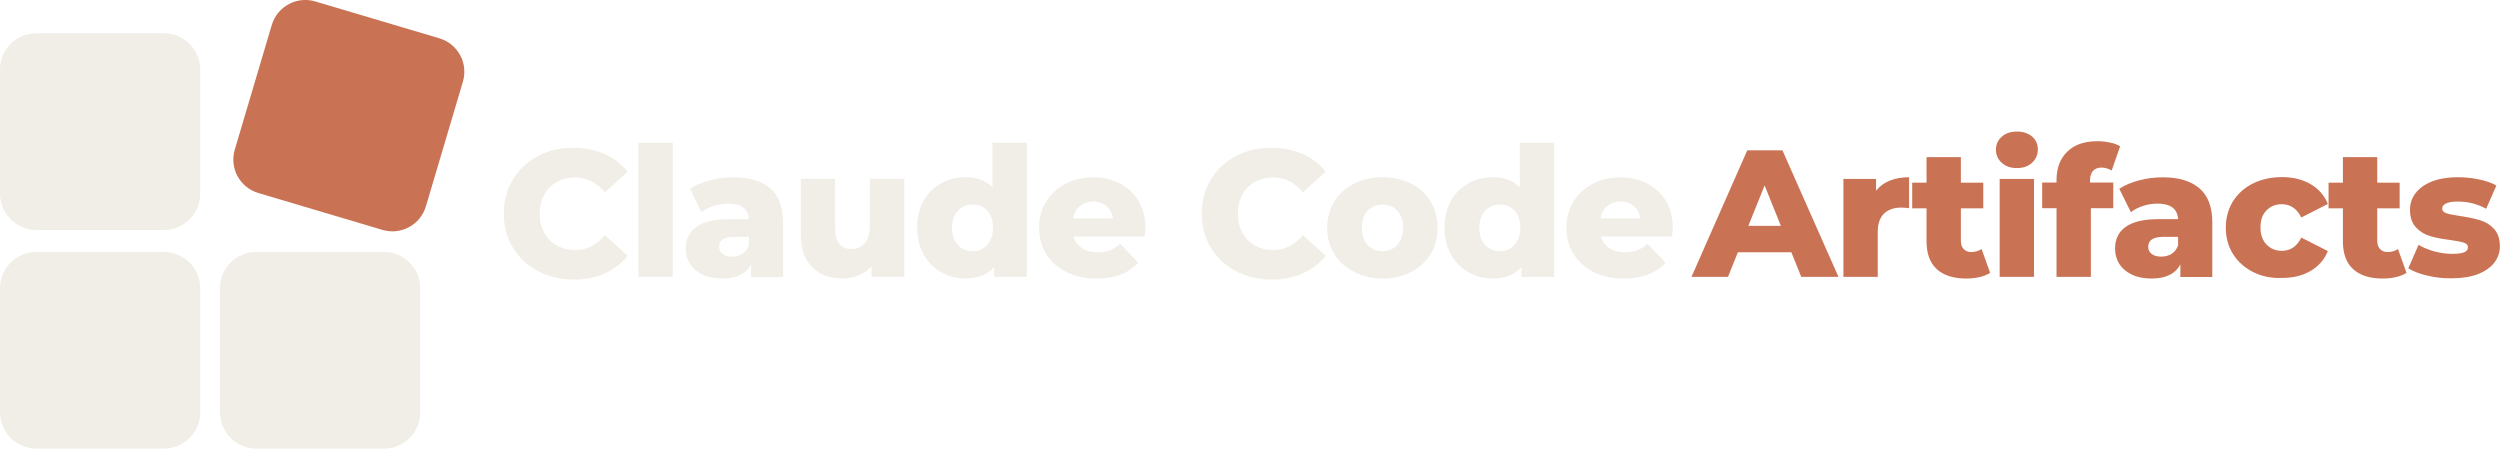
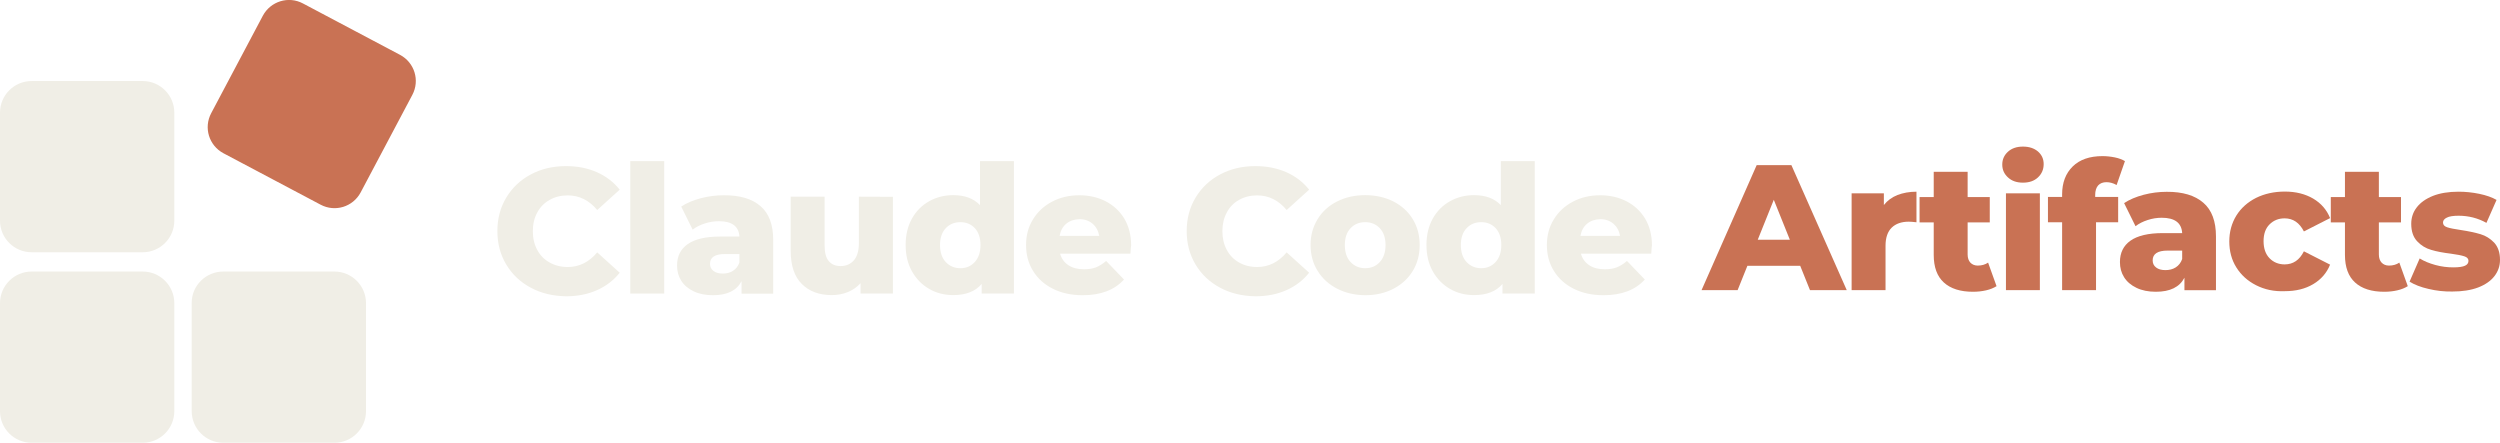
- <svg xmlns="http://www.w3.org/2000/svg" version="1.1" id="Слой_1" x="0px" y="0px" viewBox="0 0 2075.1 372.3" style="enable-background:new 0 0 2075.1 372.3;" xml:space="preserve">
+ <svg xmlns="http://www.w3.org/2000/svg" version="1.1" id="Слой_1" x="0px" y="0px" viewBox="0 0 2101 372.2" style="enable-background:new 0 0 2101 372.2;" xml:space="preserve">
  <style type="text/css">
	.st0{fill:#F0EEE6;}
	.st1{fill:#C97254;}
	.st2{enable-background:new    ;}
</style>
  <g>
-     <path id="tile-top-left" class="st0" d="M30.2,27.6h105.8c16.7,0,30.2,13.5,30.2,30.2v102.9c0,16.7-13.5,30.2-30.2,30.2H30.2   C13.5,190.8,0,177.3,0,160.7V57.7C0,41.1,13.5,27.6,30.2,27.6z" />
-     <path id="tile-bottom-left" class="st0" d="M30.2,209.1h105.8c16.7,0,30.2,13.5,30.2,30.2v102.9c0,16.7-13.5,30.2-30.2,30.2H30.2   C13.5,372.3,0,358.8,0,342.2V239.2C0,222.6,13.5,209.1,30.2,209.1z" />
-     <path id="tile-bottom-right" class="st0" d="M212.8,209.1h105.8c16.7,0,30.2,13.5,30.2,30.2v102.9c0,16.7-13.5,30.2-30.2,30.2   H212.8c-16.7,0-30.2-13.5-30.2-30.2V239.2C182.6,222.6,196.1,209.1,212.8,209.1z" />
-     <path id="tile-selected" class="st1" d="M261.7,1.2l103,30.6c15.4,4.6,24.1,20.7,19.5,36.1l-30.7,103.4   c-4.6,15.4-20.7,24.1-36.1,19.5l-103-30.6c-15.4-4.6-24.1-20.7-19.5-36.1l30.7-103.4C230.2,5.4,246.3-3.4,261.7,1.2z" />
+     <path id="tile-top-left" class="st0" d="M26.6,68.1h93.3c14.7,0,26.6,11.9,26.6,26.6v90.7c0,14.7-11.9,26.6-26.6,26.6H26.6   C11.9,212,0,200.1,0,185.5V94.7C0,80,11.9,68.1,26.6,68.1z" />
+     <path id="tile-bottom-left" class="st0" d="M26.6,228.2h93.3c14.7,0,26.6,11.9,26.6,26.6v90.7c0,14.7-11.9,26.6-26.6,26.6H26.6   C11.9,372.1,0,360.2,0,345.6v-90.8C0,240.1,11.9,228.2,26.6,228.2z" />
+     <path id="tile-bottom-right" class="st0" d="M187.7,228.2h93.3c14.7,0,26.6,11.9,26.6,26.6v90.7c0,14.7-11.9,26.6-26.6,26.6h-93.3   c-14.7,0-26.6-11.9-26.6-26.6v-90.8C161,240.1,172.9,228.2,187.7,228.2z" />
+     <path id="tile-selected" class="st1" d="M254.6,2.9l81.6,43.2c12.2,6.5,16.8,21.5,10.3,33.7l-43.4,81.9   c-6.5,12.2-21.5,16.8-33.7,10.3l-81.6-43.2c-12.2-6.5-16.8-21.5-10.3-33.7l43.4-81.9C227.4,1.1,242.4-3.6,254.6,2.9z" />
  </g>
-   <g class="st2">
-     <path class="st0" d="M446.3,224.9c-8.8-4.7-15.6-11.1-20.6-19.4c-5-8.3-7.5-17.7-7.5-28.2s2.5-19.9,7.5-28.2   c5-8.3,11.9-14.8,20.6-19.4c8.7-4.7,18.6-7,29.6-7c9.6,0,18.2,1.7,25.9,5.1c7.7,3.4,14.1,8.3,19.2,14.7l-18.9,17.1   c-6.8-8.2-15.1-12.3-24.8-12.3c-5.7,0-10.8,1.3-15.2,3.8c-4.5,2.5-7.9,6-10.4,10.6c-2.5,4.6-3.7,9.8-3.7,15.7   c0,5.9,1.2,11.1,3.7,15.7c2.4,4.6,5.9,8.1,10.4,10.6c4.4,2.5,9.5,3.8,15.2,3.8c9.7,0,17.9-4.1,24.8-12.3l18.9,17.1   c-5.1,6.4-11.5,11.3-19.2,14.7c-7.7,3.4-16.3,5.1-25.9,5.1C464.9,231.9,455,229.6,446.3,224.9z" />
-     <path class="st0" d="M529.9,118.5h28.5v111.3h-28.5V118.5z" />
-     <path class="st0" d="M639.4,156.4c7.1,6.1,10.6,15.6,10.6,28.3v45.2h-26.6v-10.5c-4.1,7.9-12.1,11.8-24,11.8   c-6.3,0-11.8-1.1-16.3-3.3c-4.6-2.2-8.1-5.2-10.4-8.9c-2.4-3.8-3.5-8-3.5-12.8c0-7.7,2.9-13.7,8.9-17.9c5.9-4.2,15-6.4,27.3-6.4   h16.2c-0.5-8.6-6.3-12.9-17.2-12.9c-3.9,0-7.9,0.6-11.9,1.9c-4,1.3-7.4,3-10.2,5.2l-9.6-19.4c4.5-3,10-5.3,16.4-7   c6.5-1.7,12.9-2.5,19.4-2.5C622,147.1,632.3,150.2,639.4,156.4z M616.2,210.7c2.5-1.6,4.3-3.9,5.4-7v-7.1h-12.3   c-8.3,0-12.4,2.8-12.4,8.2c0,2.5,0.9,4.5,2.9,6c1.9,1.5,4.5,2.2,7.8,2.2S613.7,212.3,616.2,210.7z" />
-     <path class="st0" d="M750.6,148.5v81.3h-27.2v-8.7c-3,3.3-6.6,5.8-10.8,7.5s-8.7,2.5-13.4,2.5c-10.5,0-18.9-3.1-25.1-9.3   c-6.3-6.2-9.4-15.5-9.4-27.9v-45.5h28.5v40.8c0,6.1,1.1,10.6,3.5,13.3c2.3,2.8,5.6,4.2,10,4.2c4.5,0,8.2-1.6,11-4.7   c2.8-3.2,4.3-8,4.3-14.5v-39.1H750.6z" />
-     <path class="st0" d="M852.3,118.5v111.3h-27.1v-8.1c-5.3,6.3-13.3,9.4-23.9,9.4c-7.4,0-14.2-1.7-20.2-5.2   c-6.1-3.5-10.9-8.4-14.5-14.8c-3.6-6.4-5.3-13.8-5.3-22.2c0-8.4,1.8-15.8,5.3-22.1c3.5-6.3,8.4-11.2,14.5-14.6   c6.1-3.4,12.8-5.1,20.2-5.1c9.7,0,17.2,2.8,22.5,8.4v-37H852.3z M819.4,203.3c3.2-3.5,4.8-8.2,4.8-14.3c0-6-1.6-10.7-4.7-14.1   c-3.2-3.4-7.2-5.1-12.2-5.1c-5,0-9.1,1.7-12.3,5.1c-3.2,3.4-4.8,8.1-4.8,14.1c0,6.1,1.6,10.9,4.8,14.3c3.2,3.4,7.3,5.2,12.3,5.2   C812.2,208.5,816.2,206.8,819.4,203.3z" />
-     <path class="st0" d="M950.2,196.3h-59.1c1.2,4.2,3.5,7.4,7,9.7s7.8,3.4,13,3.4c3.9,0,7.3-0.5,10.1-1.6c2.8-1.1,5.7-2.9,8.6-5.4   l15,15.6c-7.9,8.8-19.5,13.2-34.7,13.2c-9.5,0-17.8-1.8-25-5.4c-7.2-3.6-12.8-8.6-16.7-15c-4-6.4-5.9-13.7-5.9-21.8   c0-8,1.9-15.2,5.8-21.5c3.8-6.3,9.2-11.3,16-14.9c6.8-3.6,14.4-5.4,23-5.4c8.1,0,15.5,1.7,22,5c6.6,3.4,11.8,8.2,15.7,14.5   c3.8,6.4,5.8,13.9,5.8,22.6C950.7,189.5,950.5,191.8,950.2,196.3z M896.3,171.1c-3,2.5-4.8,5.9-5.6,10.2H924   c-0.8-4.3-2.7-7.7-5.6-10.2c-3-2.5-6.6-3.8-11-3.8C902.9,167.4,899.2,168.7,896.3,171.1z" />
-     <path class="st0" d="M1025.6,224.9c-8.8-4.7-15.6-11.1-20.6-19.4c-5-8.3-7.5-17.7-7.5-28.2s2.5-19.9,7.5-28.2   c5-8.3,11.9-14.8,20.6-19.4c8.8-4.7,18.6-7,29.6-7c9.6,0,18.2,1.7,26,5.1c7.7,3.4,14.1,8.3,19.2,14.7l-18.9,17.1   c-6.8-8.2-15.1-12.3-24.8-12.3c-5.7,0-10.8,1.3-15.2,3.8c-4.5,2.5-7.9,6-10.3,10.6c-2.5,4.6-3.7,9.8-3.7,15.7   c0,5.9,1.2,11.1,3.7,15.7c2.4,4.6,5.9,8.1,10.3,10.6c4.4,2.5,9.5,3.8,15.2,3.8c9.7,0,17.9-4.1,24.8-12.3l18.9,17.1   c-5.1,6.4-11.5,11.3-19.2,14.7c-7.7,3.4-16.3,5.1-26,5.1C1044.2,231.9,1034.3,229.6,1025.6,224.9z" />
-     <path class="st0" d="M1123.9,225.7c-7-3.6-12.5-8.6-16.4-15c-4-6.4-5.9-13.7-5.9-21.8c0-8,2-15.2,5.9-21.6   c3.9-6.4,9.4-11.4,16.4-14.9c6.9-3.5,14.8-5.3,23.6-5.3c8.8,0,16.7,1.8,23.7,5.3c7,3.6,12.4,8.5,16.3,14.9   c3.9,6.4,5.8,13.6,5.8,21.7c0,8.1-1.9,15.4-5.8,21.8c-3.9,6.4-9.4,11.4-16.3,15c-7,3.6-14.9,5.4-23.7,5.4   C1138.8,231.1,1130.9,229.3,1123.9,225.7z M1159.8,203.3c3.2-3.5,4.8-8.2,4.8-14.3c0-6-1.6-10.7-4.8-14.1   c-3.2-3.4-7.3-5.1-12.3-5.1c-5,0-9.1,1.7-12.3,5.1c-3.2,3.4-4.8,8.1-4.8,14.1c0,6.1,1.6,10.9,4.8,14.3c3.2,3.4,7.3,5.2,12.3,5.2   C1152.5,208.5,1156.6,206.8,1159.8,203.3z" />
-     <path class="st0" d="M1290,118.5v111.3h-27.1v-8.1c-5.3,6.3-13.3,9.4-23.9,9.4c-7.4,0-14.2-1.7-20.2-5.2   c-6.1-3.5-10.9-8.4-14.5-14.8c-3.6-6.4-5.3-13.8-5.3-22.2c0-8.4,1.8-15.8,5.3-22.1c3.5-6.3,8.4-11.2,14.5-14.6   c6.1-3.4,12.8-5.1,20.2-5.1c9.7,0,17.2,2.8,22.5,8.4v-37H1290z M1257.1,203.3c3.2-3.5,4.8-8.2,4.8-14.3c0-6-1.6-10.7-4.7-14.1   c-3.2-3.4-7.2-5.1-12.2-5.1c-5,0-9.1,1.7-12.3,5.1c-3.2,3.4-4.8,8.1-4.8,14.1c0,6.1,1.6,10.9,4.8,14.3c3.2,3.4,7.3,5.2,12.3,5.2   C1249.9,208.5,1253.9,206.8,1257.1,203.3z" />
-     <path class="st0" d="M1387.9,196.3h-59.1c1.2,4.2,3.5,7.4,7,9.7s7.8,3.4,13,3.4c3.9,0,7.3-0.5,10.1-1.6c2.8-1.1,5.7-2.9,8.6-5.4   l15,15.6c-7.9,8.8-19.5,13.2-34.7,13.2c-9.5,0-17.8-1.8-25-5.4c-7.2-3.6-12.8-8.6-16.7-15c-4-6.4-5.9-13.7-5.9-21.8   c0-8,1.9-15.2,5.8-21.5c3.8-6.3,9.2-11.3,16-14.9c6.8-3.6,14.4-5.4,23-5.4c8.1,0,15.5,1.7,22,5c6.6,3.4,11.8,8.2,15.7,14.5   c3.8,6.4,5.8,13.9,5.8,22.6C1388.4,189.5,1388.2,191.8,1387.9,196.3z M1334,171.1c-3,2.5-4.8,5.9-5.6,10.2h33.3   c-0.8-4.3-2.7-7.7-5.6-10.2c-3-2.5-6.6-3.8-11-3.8C1340.6,167.4,1336.9,168.7,1334,171.1z" />
-   </g>
-   <g class="st2">
-     <path class="st1" d="M1486.9,209.4h-44.4l-8.2,20.4H1404l46.3-105h29.2l46.5,105h-30.9L1486.9,209.4z M1478.2,187.5l-13.5-33.6   l-13.5,33.6H1478.2z" />
-     <path class="st1" d="M1568.6,149.9c4.7-1.8,10-2.8,16-2.8v25.7c-2.6-0.3-4.8-0.5-6.5-0.5c-6.1,0-10.9,1.7-14.3,5s-5.2,8.4-5.2,15.2   v37.3h-28.5v-81.3h27.1v9.8C1560.1,154.6,1563.9,151.8,1568.6,149.9z" />
-     <path class="st1" d="M1651.9,226.5c-2.4,1.5-5.3,2.7-8.8,3.5c-3.5,0.8-7.1,1.2-11,1.2c-10.6,0-18.8-2.6-24.5-7.8   c-5.7-5.2-8.5-12.9-8.5-23.2v-27.3h-11.9v-21.3h11.9v-21.2h28.5v21.2h18.6v21.3h-18.6v27c0,2.9,0.8,5.2,2.3,6.8   c1.5,1.6,3.6,2.5,6.2,2.5c3.3,0,6.2-0.8,8.7-2.5L1651.9,226.5z" />
-     <path class="st1" d="M1661.5,135.1c-3.2-2.9-4.8-6.5-4.8-10.8c0-4.3,1.6-7.9,4.8-10.8c3.2-2.9,7.4-4.3,12.6-4.3   c5.2,0,9.4,1.4,12.6,4.1c3.2,2.8,4.8,6.3,4.8,10.6c0,4.5-1.6,8.2-4.8,11.2c-3.2,3-7.4,4.4-12.6,4.4   C1668.9,139.5,1664.7,138.1,1661.5,135.1z M1659.8,148.5h28.5v81.3h-28.5V148.5z" />
-     <path class="st1" d="M1734.8,151.5h19.3v21.3h-18.6v57h-28.5v-57h-11.9v-21.3h11.9v-2.1c0-9.9,3-17.7,8.9-23.5   c5.9-5.8,14.3-8.7,25-8.7c3.6,0,7.1,0.4,10.5,1.1c3.4,0.7,6.2,1.8,8.4,3.1l-7,20.1c-2.8-1.6-5.7-2.4-8.5-2.4c-3,0-5.3,0.9-7,2.7   c-1.6,1.8-2.5,4.5-2.5,8V151.5z" />
-     <path class="st1" d="M1825.7,156.4c7.1,6.1,10.6,15.6,10.6,28.3v45.2h-26.5v-10.5c-4.1,7.9-12.1,11.8-24,11.8   c-6.3,0-11.8-1.1-16.3-3.3c-4.6-2.2-8.1-5.2-10.4-8.9c-2.4-3.8-3.5-8-3.5-12.8c0-7.7,2.9-13.7,8.8-17.9c5.9-4.2,15-6.4,27.3-6.4   h16.2c-0.5-8.6-6.2-12.9-17.2-12.9c-3.9,0-7.9,0.6-11.8,1.9c-4,1.3-7.4,3-10.2,5.2l-9.6-19.4c4.5-3,10-5.3,16.4-7   c6.5-1.7,12.9-2.5,19.4-2.5C1808.3,147.1,1818.6,150.2,1825.7,156.4z M1802.5,210.7c2.5-1.6,4.3-3.9,5.4-7v-7.1h-12.3   c-8.3,0-12.5,2.8-12.5,8.2c0,2.5,0.9,4.5,2.9,6c1.9,1.5,4.5,2.2,7.8,2.2S1800,212.3,1802.5,210.7z" />
-     <path class="st1" d="M1870,225.7c-7.1-3.6-12.6-8.6-16.6-15c-4-6.4-5.9-13.7-5.9-21.8c0-8.1,2-15.3,5.9-21.7   c3.9-6.3,9.5-11.3,16.6-14.9c7.1-3.5,15.2-5.3,24.2-5.3c9.2,0,17.1,2,23.8,5.9c6.7,4,11.4,9.4,14.2,16.4l-22,11.2   c-3.7-7.3-9.1-11-16.2-11c-5.1,0-9.3,1.7-12.7,5.1c-3.4,3.4-5,8.1-5,14.1c0,6.1,1.7,10.9,5,14.3c3.3,3.4,7.6,5.2,12.7,5.2   c7.1,0,12.5-3.6,16.2-11l22,11.2c-2.8,7-7.6,12.5-14.2,16.4c-6.7,4-14.7,5.9-23.8,5.9C1885.1,231.1,1877.1,229.3,1870,225.7z" />
-     <path class="st1" d="M1997.5,226.5c-2.4,1.5-5.3,2.7-8.8,3.5c-3.4,0.8-7.1,1.2-11,1.2c-10.6,0-18.8-2.6-24.5-7.8   c-5.7-5.2-8.5-12.9-8.5-23.2v-27.3h-11.9v-21.3h11.9v-21.2h28.5v21.2h18.6v21.3h-18.6v27c0,2.9,0.8,5.2,2.3,6.8   c1.5,1.6,3.6,2.5,6.2,2.5c3.3,0,6.2-0.8,8.7-2.5L1997.5,226.5z" />
-     <path class="st1" d="M2014.9,228.8c-6.6-1.5-11.9-3.6-15.9-6.1l8.5-19.5c3.7,2.3,8.1,4.1,13.2,5.5c5.1,1.4,10.1,2,15.1,2   c4.6,0,7.9-0.5,9.8-1.4c2-0.9,2.9-2.3,2.9-4.1c0-1.8-1.2-3.1-3.5-3.8c-2.4-0.8-6.1-1.5-11.2-2.2c-6.5-0.8-12-1.8-16.6-3.2   c-4.6-1.3-8.5-3.7-11.8-7.2c-3.3-3.5-5-8.4-5-14.7c0-5.2,1.5-9.8,4.7-13.9c3.1-4,7.6-7.2,13.6-9.6c5.9-2.3,13.1-3.5,21.4-3.5   c5.9,0,11.7,0.6,17.5,1.8c5.8,1.2,10.7,2.9,14.5,5.1l-8.5,19.3c-7.2-4-15-6-23.4-6c-4.5,0-7.8,0.5-9.9,1.6c-2.1,1-3.2,2.4-3.2,4.1   c0,1.9,1.1,3.2,3.5,4c2.3,0.8,6.1,1.5,11.4,2.3c6.7,1,12.2,2.2,16.6,3.5c4.4,1.3,8.2,3.7,11.5,7.1c3.2,3.5,4.9,8.3,4.9,14.5   c0,5.1-1.6,9.7-4.7,13.7c-3.1,4-7.7,7.2-13.7,9.5c-6.1,2.3-13.3,3.4-21.8,3.4C2028.2,231.1,2021.5,230.4,2014.9,228.8z" />
+   <g>
+     <g class="st2">
+       <path class="st0" d="M446.1,241.8c-8.8-4.7-15.6-11.1-20.6-19.4c-5-8.3-7.5-17.7-7.5-28.2s2.5-19.9,7.5-28.2s11.9-14.8,20.6-19.4    c8.7-4.7,18.6-7,29.6-7c9.6,0,18.2,1.7,25.9,5.1c7.7,3.4,14.1,8.3,19.2,14.7l-18.9,17.1c-6.8-8.2-15.1-12.3-24.8-12.3    c-5.7,0-10.8,1.3-15.2,3.8c-4.5,2.5-7.9,6-10.4,10.6s-3.7,9.8-3.7,15.7s1.2,11.1,3.7,15.7c2.4,4.6,5.9,8.1,10.4,10.6    c4.4,2.5,9.5,3.8,15.2,3.8c9.7,0,17.9-4.1,24.8-12.3l18.9,17.1c-5.1,6.4-11.5,11.3-19.2,14.7s-16.3,5.1-25.9,5.1    C464.7,248.8,454.8,246.5,446.1,241.8z" />
+       <path class="st0" d="M529.7,135.4h28.5v111.3h-28.5V135.4z" />
+       <path class="st0" d="M639.2,173.3c7.1,6.1,10.6,15.6,10.6,28.3v45.2h-26.6v-10.5c-4.1,7.9-12.1,11.8-24,11.8    c-6.3,0-11.8-1.1-16.3-3.3c-4.6-2.2-8.1-5.2-10.4-8.9c-2.4-3.8-3.5-8-3.5-12.8c0-7.7,2.9-13.7,8.9-17.9c5.9-4.2,15-6.4,27.3-6.4    h16.2c-0.5-8.6-6.3-12.9-17.2-12.9c-3.9,0-7.9,0.6-11.9,1.9c-4,1.3-7.4,3-10.2,5.2l-9.6-19.4c4.5-3,10-5.3,16.4-7    c6.5-1.7,12.9-2.5,19.4-2.5C621.8,164,632.1,167.1,639.2,173.3z M616,227.6c2.5-1.6,4.3-3.9,5.4-7v-7.1h-12.3    c-8.3,0-12.4,2.8-12.4,8.2c0,2.5,0.9,4.5,2.9,6c1.9,1.5,4.5,2.2,7.8,2.2S613.5,229.2,616,227.6z" />
+       <path class="st0" d="M750.4,165.4v81.3h-27.2V238c-3,3.3-6.6,5.8-10.8,7.5s-8.7,2.5-13.4,2.5c-10.5,0-18.9-3.1-25.1-9.3    c-6.3-6.2-9.4-15.5-9.4-27.9v-45.5H693v40.8c0,6.1,1.1,10.6,3.5,13.3c2.3,2.8,5.6,4.2,10,4.2c4.5,0,8.2-1.6,11-4.7    c2.8-3.2,4.3-8,4.3-14.5v-39.1L750.4,165.4L750.4,165.4z" />
+       <path class="st0" d="M852.1,135.4v111.3H825v-8.1c-5.3,6.3-13.3,9.4-23.9,9.4c-7.4,0-14.2-1.7-20.2-5.2    c-6.1-3.5-10.9-8.4-14.5-14.8c-3.6-6.4-5.3-13.8-5.3-22.2s1.8-15.8,5.3-22.1s8.4-11.2,14.5-14.6c6.1-3.4,12.8-5.1,20.2-5.1    c9.7,0,17.2,2.8,22.5,8.4v-37L852.1,135.4L852.1,135.4z M819.2,220.2c3.2-3.5,4.8-8.2,4.8-14.3c0-6-1.6-10.7-4.7-14.1    c-3.2-3.4-7.2-5.1-12.2-5.1s-9.1,1.7-12.3,5.1c-3.2,3.4-4.8,8.1-4.8,14.1c0,6.1,1.6,10.9,4.8,14.3c3.2,3.4,7.3,5.2,12.3,5.2    C812,225.4,816,223.7,819.2,220.2z" />
+       <path class="st0" d="M950,213.2h-59.1c1.2,4.2,3.5,7.4,7,9.7s7.8,3.4,13,3.4c3.9,0,7.3-0.5,10.1-1.6s5.7-2.9,8.6-5.4l15,15.6    c-7.9,8.8-19.5,13.2-34.7,13.2c-9.5,0-17.8-1.8-25-5.4c-7.2-3.6-12.8-8.6-16.7-15c-4-6.4-5.9-13.7-5.9-21.8c0-8,1.9-15.2,5.8-21.5    c3.8-6.3,9.2-11.3,16-14.9c6.8-3.6,14.4-5.4,23-5.4c8.1,0,15.5,1.7,22,5c6.6,3.4,11.8,8.2,15.7,14.5c3.8,6.4,5.8,13.9,5.8,22.6    C950.5,206.4,950.3,208.7,950,213.2z M896.1,188c-3,2.5-4.8,5.9-5.6,10.2h33.3c-0.8-4.3-2.7-7.7-5.6-10.2c-3-2.5-6.6-3.8-11-3.8    C902.7,184.3,899,185.6,896.1,188z" />
+       <path class="st0" d="M1025.4,241.8c-8.8-4.7-15.6-11.1-20.6-19.4c-5-8.3-7.5-17.7-7.5-28.2s2.5-19.9,7.5-28.2s11.9-14.8,20.6-19.4    c8.8-4.7,18.6-7,29.6-7c9.6,0,18.2,1.7,26,5.1c7.7,3.4,14.1,8.3,19.2,14.7l-18.9,17.1c-6.8-8.2-15.1-12.3-24.8-12.3    c-5.7,0-10.8,1.3-15.2,3.8c-4.5,2.5-7.9,6-10.3,10.6c-2.5,4.6-3.7,9.8-3.7,15.7s1.2,11.1,3.7,15.7c2.4,4.6,5.9,8.1,10.3,10.6    s9.5,3.8,15.2,3.8c9.7,0,17.9-4.1,24.8-12.3l18.9,17.1c-5.1,6.4-11.5,11.3-19.2,14.7s-16.3,5.1-26,5.1    C1044,248.8,1034.1,246.5,1025.4,241.8z" />
+       <path class="st0" d="M1123.7,242.6c-7-3.6-12.5-8.6-16.4-15c-4-6.4-5.9-13.7-5.9-21.8c0-8,2-15.2,5.9-21.6    c3.9-6.4,9.4-11.4,16.4-14.9c6.9-3.5,14.8-5.3,23.6-5.3c8.8,0,16.7,1.8,23.7,5.3c7,3.6,12.4,8.5,16.3,14.9s5.8,13.6,5.8,21.7    c0,8.1-1.9,15.4-5.8,21.8c-3.9,6.4-9.4,11.4-16.3,15c-7,3.6-14.9,5.4-23.7,5.4C1138.6,248,1130.7,246.2,1123.7,242.6z     M1159.6,220.2c3.2-3.5,4.8-8.2,4.8-14.3c0-6-1.6-10.7-4.8-14.1c-3.2-3.4-7.3-5.1-12.3-5.1s-9.1,1.7-12.3,5.1    c-3.2,3.4-4.8,8.1-4.8,14.1c0,6.1,1.6,10.9,4.8,14.3c3.2,3.4,7.3,5.2,12.3,5.2S1156.4,223.7,1159.6,220.2z" />
+       <path class="st0" d="M1289.8,135.4v111.3h-27.1v-8.1c-5.3,6.3-13.3,9.4-23.9,9.4c-7.4,0-14.2-1.7-20.2-5.2    c-6.1-3.5-10.9-8.4-14.5-14.8c-3.6-6.4-5.3-13.8-5.3-22.2s1.8-15.8,5.3-22.1s8.4-11.2,14.5-14.6c6.1-3.4,12.8-5.1,20.2-5.1    c9.7,0,17.2,2.8,22.5,8.4v-37L1289.8,135.4L1289.8,135.4z M1256.9,220.2c3.2-3.5,4.8-8.2,4.8-14.3c0-6-1.6-10.7-4.7-14.1    c-3.2-3.4-7.2-5.1-12.2-5.1s-9.1,1.7-12.3,5.1c-3.2,3.4-4.8,8.1-4.8,14.1c0,6.1,1.6,10.9,4.8,14.3c3.2,3.4,7.3,5.2,12.3,5.2    C1249.7,225.4,1253.7,223.7,1256.9,220.2z" />
+       <path class="st0" d="M1387.7,213.2h-59.1c1.2,4.2,3.5,7.4,7,9.7s7.8,3.4,13,3.4c3.9,0,7.3-0.5,10.1-1.6c2.8-1.1,5.7-2.9,8.6-5.4    l15,15.6c-7.9,8.8-19.5,13.2-34.7,13.2c-9.5,0-17.8-1.8-25-5.4c-7.2-3.6-12.8-8.6-16.7-15c-4-6.4-5.9-13.7-5.9-21.8    c0-8,1.9-15.2,5.8-21.5c3.8-6.3,9.2-11.3,16-14.9c6.8-3.6,14.4-5.4,23-5.4c8.1,0,15.5,1.7,22,5c6.6,3.4,11.8,8.2,15.7,14.5    c3.8,6.4,5.8,13.9,5.8,22.6C1388.2,206.4,1388,208.7,1387.7,213.2z M1333.8,188c-3,2.5-4.8,5.9-5.6,10.2h33.3    c-0.8-4.3-2.7-7.7-5.6-10.2c-3-2.5-6.6-3.8-11-3.8C1340.4,184.3,1336.7,185.6,1333.8,188z" />
+     </g>
+     <g class="st2">
+       <path class="st1" d="M1512.9,223.4h-44.4l-8.2,20.4H1430l46.3-105h29.2l46.5,105h-30.9L1512.9,223.4z M1504.2,201.5l-13.5-33.6    l-13.5,33.6H1504.2z" />
+       <path class="st1" d="M1594.6,163.9c4.7-1.8,10-2.8,16-2.8v25.7c-2.6-0.3-4.8-0.5-6.5-0.5c-6.1,0-10.9,1.7-14.3,5    s-5.2,8.4-5.2,15.2v37.3h-28.5v-81.3h27.1v9.8C1586.1,168.6,1589.9,165.8,1594.6,163.9z" />
+       <path class="st1" d="M1677.9,240.5c-2.4,1.5-5.3,2.7-8.8,3.5s-7.1,1.2-11,1.2c-10.6,0-18.8-2.6-24.5-7.8s-8.5-12.9-8.5-23.2v-27.3    h-11.9v-21.3h11.9v-21.2h28.5v21.2h18.6v21.3h-18.6v27c0,2.9,0.8,5.2,2.3,6.8s3.6,2.5,6.2,2.5c3.3,0,6.2-0.8,8.7-2.5L1677.9,240.5    z" />
+       <path class="st1" d="M1687.5,149.1c-3.2-2.9-4.8-6.5-4.8-10.8s1.6-7.9,4.8-10.8c3.2-2.9,7.4-4.3,12.6-4.3s9.4,1.4,12.6,4.1    c3.2,2.8,4.8,6.3,4.8,10.6c0,4.5-1.6,8.2-4.8,11.2c-3.2,3-7.4,4.4-12.6,4.4C1694.9,153.5,1690.7,152.1,1687.5,149.1z     M1685.8,162.5h28.5v81.3h-28.5V162.5z" />
+       <path class="st1" d="M1760.8,165.5h19.3v21.3h-18.6v57H1733v-57h-11.9v-21.3h11.9v-2.1c0-9.9,3-17.7,8.9-23.5s14.3-8.7,25-8.7    c3.6,0,7.1,0.4,10.5,1.1s6.2,1.8,8.4,3.1l-7,20.1c-2.8-1.6-5.7-2.4-8.5-2.4c-3,0-5.3,0.9-7,2.7c-1.6,1.8-2.5,4.5-2.5,8    L1760.8,165.5L1760.8,165.5z" />
+       <path class="st1" d="M1851.7,170.4c7.1,6.1,10.6,15.6,10.6,28.3v45.2h-26.5v-10.5c-4.1,7.9-12.1,11.8-24,11.8    c-6.3,0-11.8-1.1-16.3-3.3c-4.6-2.2-8.1-5.2-10.4-8.9c-2.4-3.8-3.5-8-3.5-12.8c0-7.7,2.9-13.7,8.8-17.9s15-6.4,27.3-6.4h16.2    c-0.5-8.6-6.2-12.9-17.2-12.9c-3.9,0-7.9,0.6-11.8,1.9c-4,1.3-7.4,3-10.2,5.2l-9.6-19.4c4.5-3,10-5.3,16.4-7    c6.5-1.7,12.9-2.5,19.4-2.5C1834.3,161.1,1844.6,164.2,1851.7,170.4z M1828.5,224.7c2.5-1.6,4.3-3.9,5.4-7v-7.1h-12.3    c-8.3,0-12.5,2.8-12.5,8.2c0,2.5,0.9,4.5,2.9,6c1.9,1.5,4.5,2.2,7.8,2.2S1826,226.3,1828.5,224.7z" />
+       <path class="st1" d="M1896,239.7c-7.1-3.6-12.6-8.6-16.6-15s-5.9-13.7-5.9-21.8s2-15.3,5.9-21.7c3.9-6.3,9.5-11.3,16.6-14.9    c7.1-3.5,15.2-5.3,24.2-5.3c9.2,0,17.1,2,23.8,5.9c6.7,4,11.4,9.4,14.2,16.4l-22,11.2c-3.7-7.3-9.1-11-16.2-11    c-5.1,0-9.3,1.7-12.7,5.1c-3.4,3.4-5,8.1-5,14.1c0,6.1,1.7,10.9,5,14.3c3.3,3.4,7.6,5.2,12.7,5.2c7.1,0,12.5-3.6,16.2-11l22,11.2    c-2.8,7-7.6,12.5-14.2,16.4c-6.7,4-14.7,5.9-23.8,5.9C1911.1,245.1,1903.1,243.3,1896,239.7z" />
+       <path class="st1" d="M2023.5,240.5c-2.4,1.5-5.3,2.7-8.8,3.5c-3.4,0.8-7.1,1.2-11,1.2c-10.6,0-18.8-2.6-24.5-7.8    s-8.5-12.9-8.5-23.2v-27.3h-11.9v-21.3h11.9v-21.2h28.5v21.2h18.6v21.3h-18.6v27c0,2.9,0.8,5.2,2.3,6.8s3.6,2.5,6.2,2.5    c3.3,0,6.2-0.8,8.7-2.5L2023.5,240.5z" />
+       <path class="st1" d="M2040.9,242.8c-6.6-1.5-11.9-3.6-15.9-6.1l8.5-19.5c3.7,2.3,8.1,4.1,13.2,5.5s10.1,2,15.1,2    c4.6,0,7.9-0.5,9.8-1.4c2-0.9,2.9-2.3,2.9-4.1s-1.2-3.1-3.5-3.8c-2.4-0.8-6.1-1.5-11.2-2.2c-6.5-0.8-12-1.8-16.6-3.2    c-4.6-1.3-8.5-3.7-11.8-7.2s-5-8.4-5-14.7c0-5.2,1.5-9.8,4.7-13.9c3.1-4,7.6-7.2,13.6-9.6c5.9-2.3,13.1-3.5,21.4-3.5    c5.9,0,11.7,0.6,17.5,1.8s10.7,2.9,14.5,5.1l-8.5,19.3c-7.2-4-15-6-23.4-6c-4.5,0-7.8,0.5-9.9,1.6c-2.1,1-3.2,2.4-3.2,4.1    c0,1.9,1.1,3.2,3.5,4c2.3,0.8,6.1,1.5,11.4,2.3c6.7,1,12.2,2.2,16.6,3.5s8.2,3.7,11.5,7.1c3.2,3.5,4.9,8.3,4.9,14.5    c0,5.1-1.6,9.7-4.7,13.7c-3.1,4-7.7,7.2-13.7,9.5c-6.1,2.3-13.3,3.4-21.8,3.4C2054.2,245.1,2047.5,244.4,2040.9,242.8z" />
+     </g>
  </g>
</svg>
